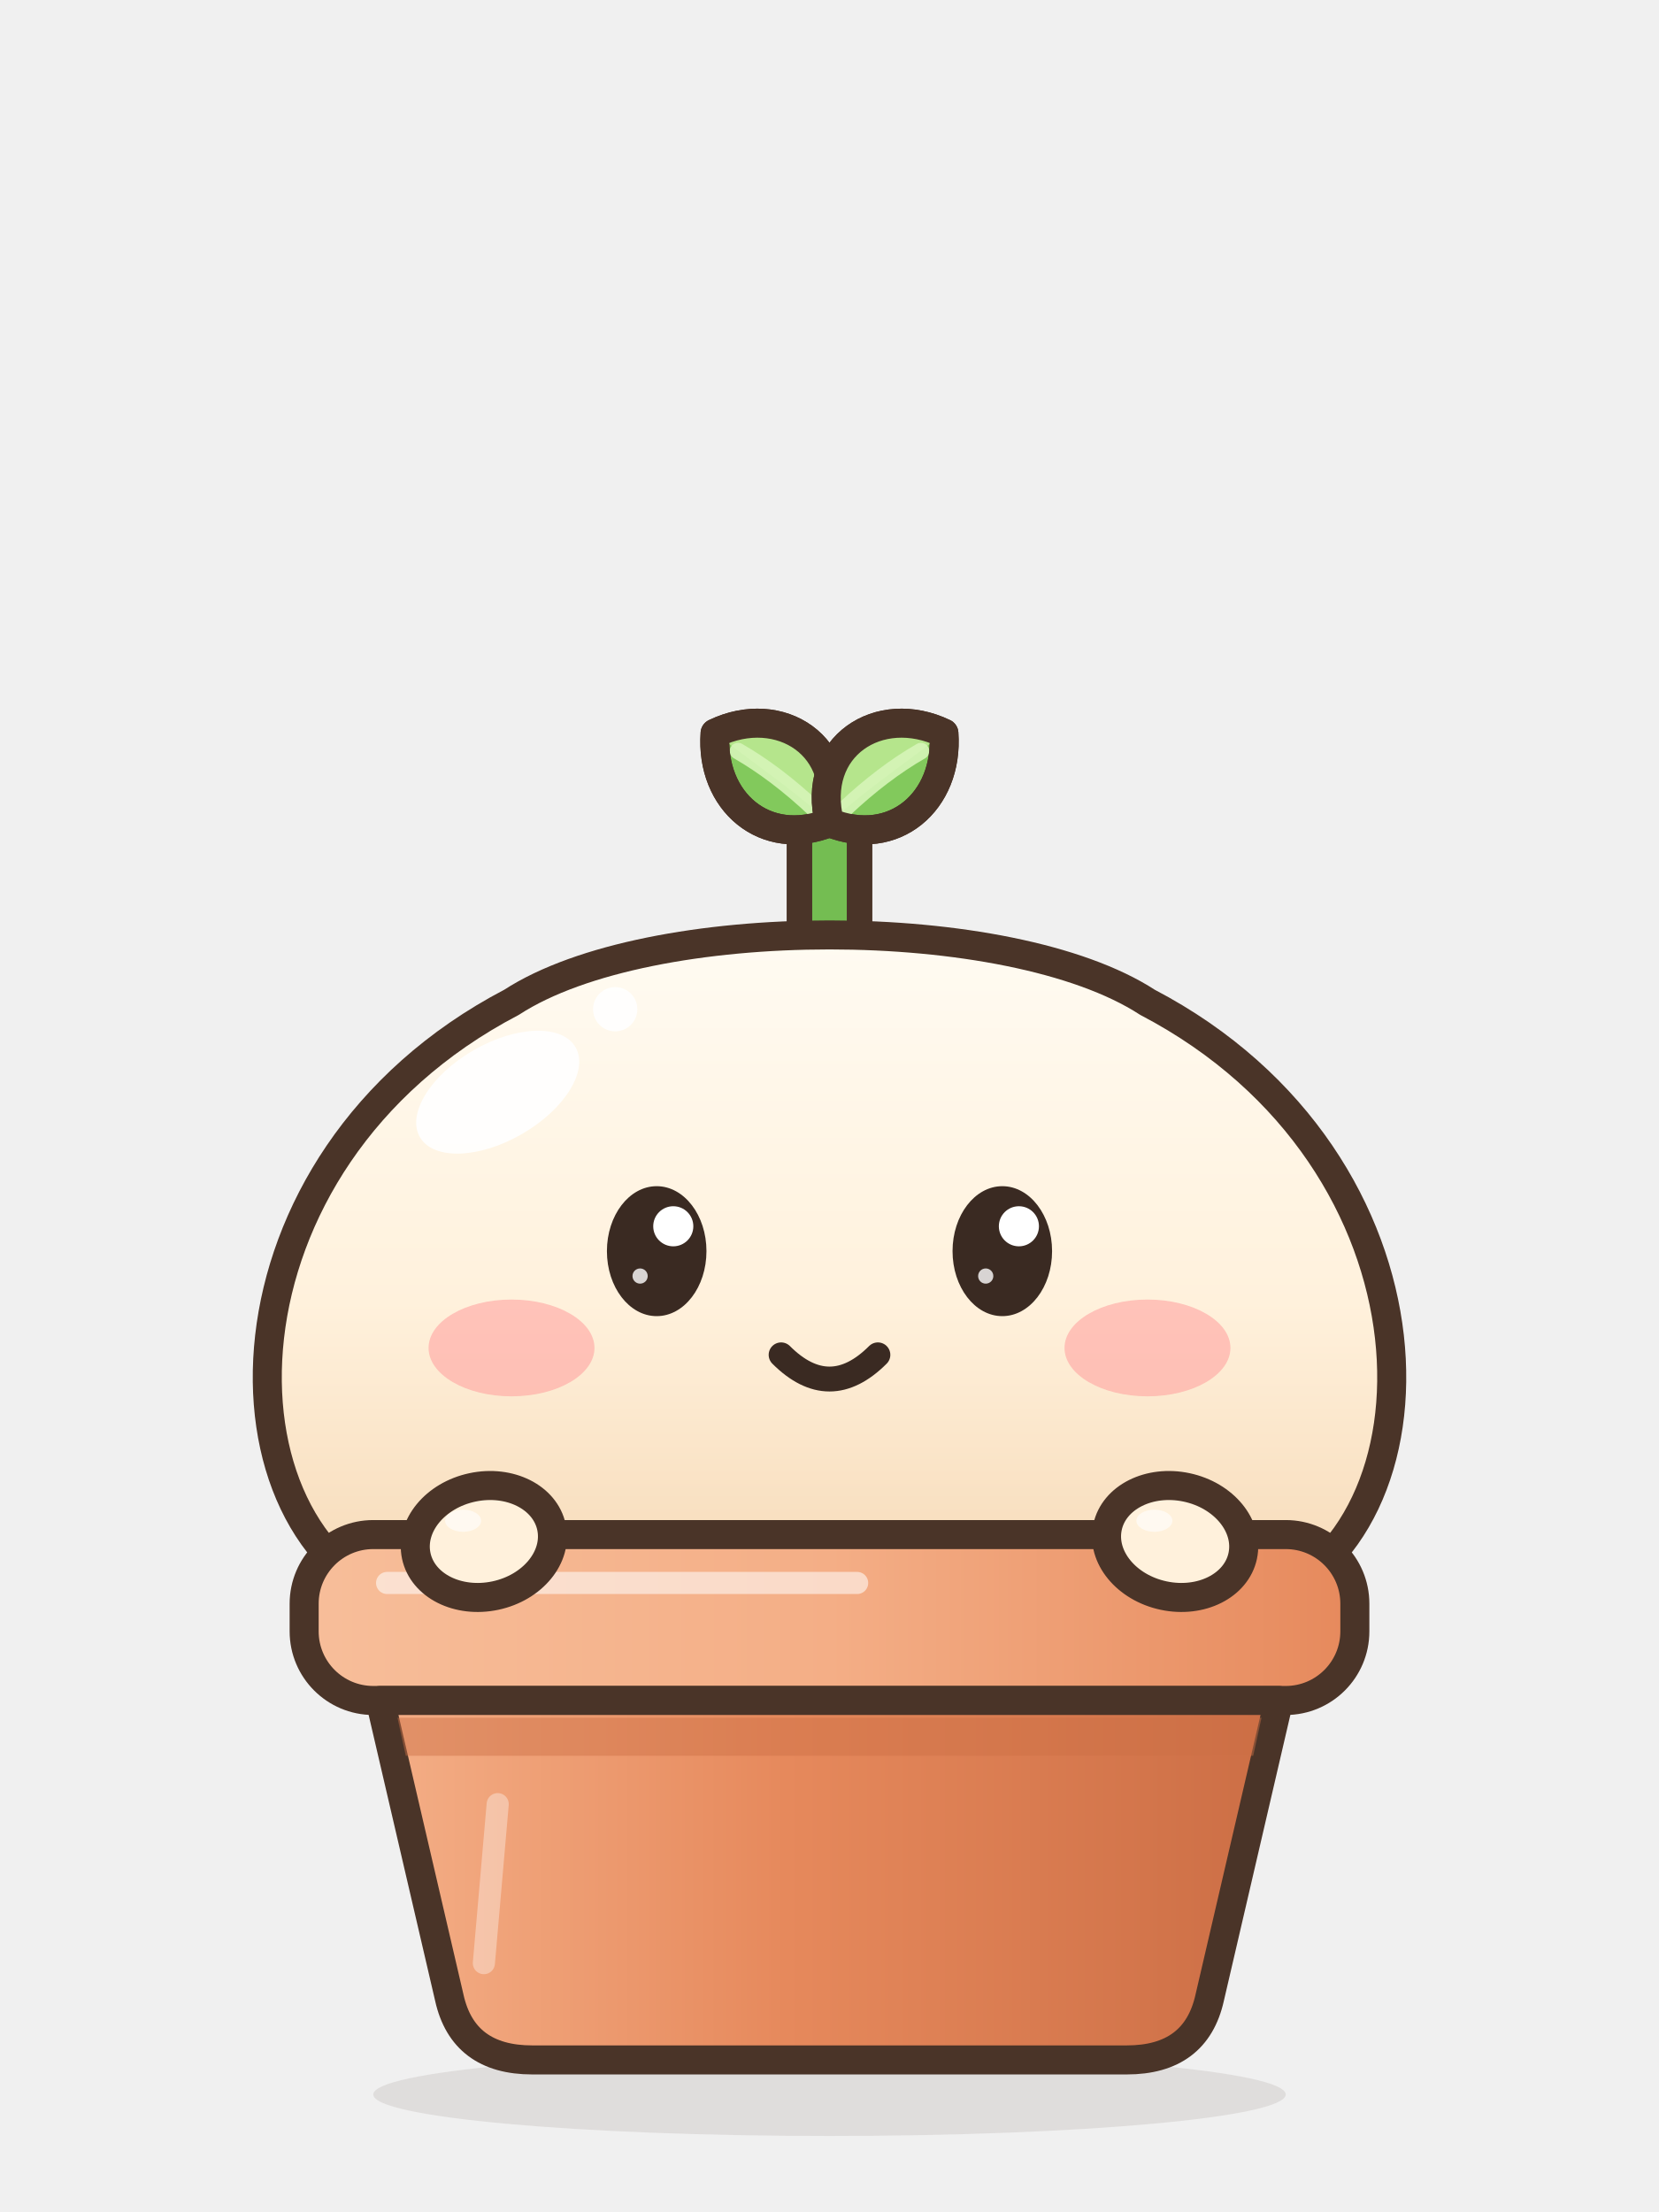
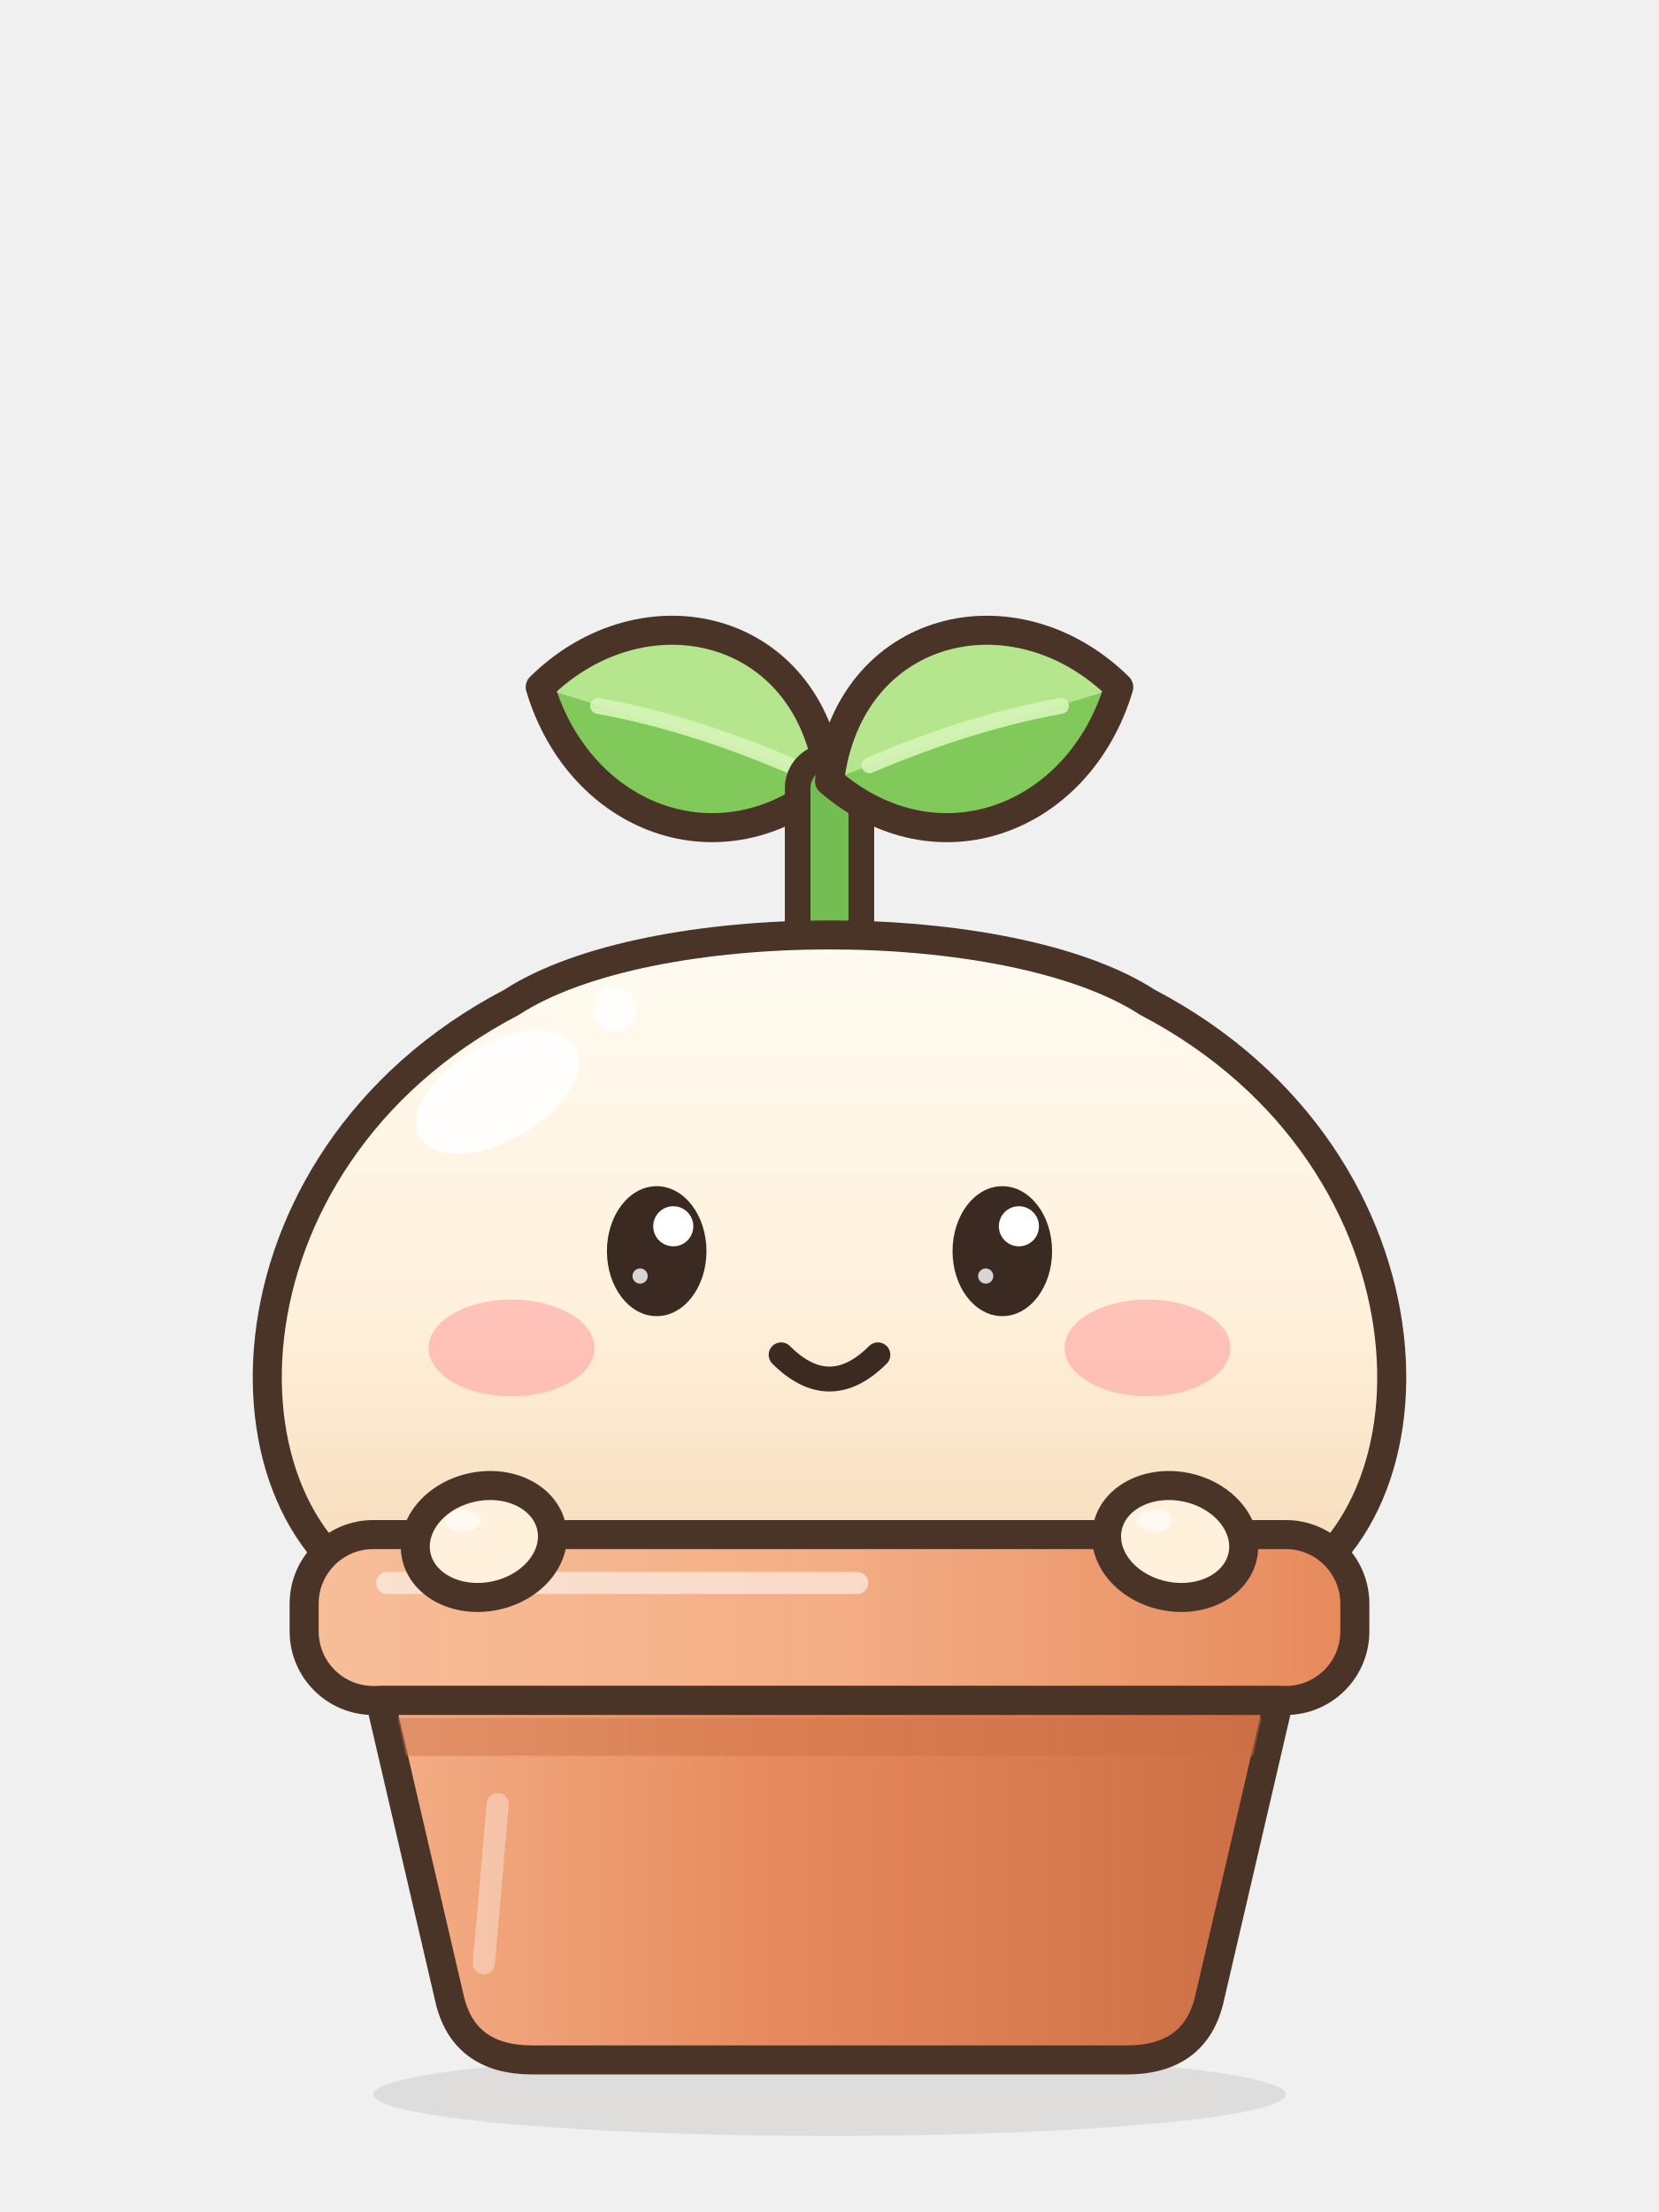
<svg xmlns="http://www.w3.org/2000/svg" viewBox="0 0 240 320" width="240" height="320">
  <defs>
    <linearGradient id="gBody" x1="0" y1="0" x2="0" y2="1">
      <stop offset="0" stop-color="#FFFBF2" />
      <stop offset="0.55" stop-color="#FFF1DC" />
      <stop offset="1" stop-color="#F6D9B6" />
    </linearGradient>
    <linearGradient id="gPot" x1="0" y1="0" x2="1" y2="0">
      <stop offset="0" stop-color="#F4AE86" />
      <stop offset="0.45" stop-color="#E6895C" />
      <stop offset="1" stop-color="#CC6E45" />
    </linearGradient>
    <linearGradient id="gRim" x1="0" y1="0" x2="1" y2="0">
      <stop offset="0" stop-color="#F7BE9A" />
      <stop offset="0.5" stop-color="#F4AE86" />
      <stop offset="1" stop-color="#E6895C" />
    </linearGradient>
    <radialGradient id="gSoil" cx="0.5" cy="0.3" r="0.8">
      <stop offset="0" stop-color="#7E5539" />
      <stop offset="1" stop-color="#644129" />
    </radialGradient>
  </defs>
  <ellipse cx="120" cy="303" rx="66" ry="6" fill="#4A3428" opacity="0.10" />
-   <path d="M120 142 L120 118" fill="none" stroke="#4A3428" stroke-width="12.4" stroke-linecap="round" stroke-linejoin="round" />
-   <path d="M120 142 L120 118" fill="none" stroke="#74BD52" stroke-width="5" stroke-linecap="round" stroke-linejoin="round" />
-   <g transform="translate(120 119) scale(-1 1) rotate(-38)">
-     <path d="M0 0 C4.6 -10.4 16.4 -9.3 21 0 C15.5 8.2 5 8.7 0 0 Z" fill="#82C95C" stroke="#4A3428" stroke-width="4.2" stroke-linejoin="round" />
-     <path d="M0 0 C4.6 -10.4 16.4 -9.3 21 0 C14.7 0 6.3 -0.5 0 0 Z" fill="#B5E58C" />
-     <path d="M2.9 -0.2 Q10.5 -0.9 16.8 0" fill="none" stroke="#D6F5B8" stroke-width="2.4" stroke-linecap="round" opacity="0.9" />
-     <path d="M0 0 C4.6 -10.4 16.4 -9.3 21 0 C15.5 8.2 5 8.7 0 0 Z" fill="none" stroke="#4A3428" stroke-width="4.2" stroke-linejoin="round" />
+   <ellipse cx="120" cy="223" rx="70" ry="10" fill="url(#gSoil)" stroke="#4A3428" stroke-width="4.2" />
+   <path d="M120 142 L120 114" fill="none" stroke="#4A3428" stroke-width="12.9" stroke-linecap="round" stroke-linejoin="round" />
+   <path d="M120 142 L120 114" fill="none" stroke="#74BD52" stroke-width="5.5" stroke-linecap="round" stroke-linejoin="round" />
+   <g transform="translate(120 113) scale(-1 1) rotate(-18)">
+     <path d="M0 0 C9.7 -20.9 34.3 -18.7 44 0 C32.6 16.5 10.6 17.6 0 0 Z" fill="#82C95C" />
+     <path d="M0 0 C9.7 -20.9 34.3 -18.7 44 0 C30.8 0 13.2 -1.1 0 0 Z" fill="#B5E58C" />
+     <path d="M6.2 -0.4 Q22 -1.8 35.2 0" fill="none" stroke="#D6F5B8" stroke-width="2.3" stroke-linecap="round" opacity="0.9" />
+     <path d="M0 0 C9.7 -20.9 34.3 -18.7 44 0 C32.6 16.5 10.6 17.6 0 0 Z" fill="none" stroke="#4A3428" stroke-width="4.2" stroke-linejoin="round" />
  </g>
-   <g transform="translate(120 119) scale(1 1) rotate(-38)">
-     <path d="M0 0 C4.6 -10.4 16.4 -9.3 21 0 C15.5 8.2 5 8.7 0 0 Z" fill="#82C95C" stroke="#4A3428" stroke-width="4.2" stroke-linejoin="round" />
-     <path d="M0 0 C4.6 -10.4 16.4 -9.3 21 0 C14.7 0 6.3 -0.5 0 0 Z" fill="#B5E58C" />
-     <path d="M2.9 -0.2 Q10.5 -0.9 16.8 0" fill="none" stroke="#D6F5B8" stroke-width="2.4" stroke-linecap="round" opacity="0.9" />
-     <path d="M0 0 C4.6 -10.4 16.4 -9.3 21 0 C15.5 8.2 5 8.7 0 0 Z" fill="none" stroke="#4A3428" stroke-width="4.2" stroke-linejoin="round" />
+   <g transform="translate(240 0) scale(-1 1)">
+     <path d="M120 142 L120 114" fill="none" stroke="#4A3428" stroke-width="12.9" stroke-linecap="round" stroke-linejoin="round" />
+     <path d="M120 142 L120 114" fill="none" stroke="#74BD52" stroke-width="5.5" stroke-linecap="round" stroke-linejoin="round" />
+     <g transform="translate(120 113) scale(-1 1) rotate(-18)">
+       <path d="M0 0 C9.7 -20.9 34.3 -18.7 44 0 C32.6 16.5 10.6 17.6 0 0 Z" fill="#82C95C" />
+       <path d="M0 0 C9.7 -20.9 34.3 -18.7 44 0 C30.8 0 13.2 -1.1 0 0 Z" fill="#B5E58C" />
+       <path d="M6.2 -0.4 Q22 -1.8 35.2 0" fill="none" stroke="#D6F5B8" stroke-width="2.3" stroke-linecap="round" opacity="0.9" />
+       <path d="M0 0 C9.7 -20.9 34.3 -18.7 44 0 C32.6 16.5 10.6 17.6 0 0 Z" fill="none" stroke="#4A3428" stroke-width="4.2" stroke-linejoin="round" />
+     </g>
  </g>
-   <ellipse cx="120" cy="223" rx="70" ry="10" fill="url(#gSoil)" stroke="#4A3428" stroke-width="4.2" />
  <path d="M58 232 C30 222 30 168 74 145 C94 132 146 132 166 145 C210 168 210 222 182 232 Z" fill="url(#gBody)" stroke="#4A3428" stroke-width="4.2" stroke-linejoin="round" />
  <ellipse cx="72" cy="158" rx="13" ry="7" transform="rotate(-30 72 158)" fill="#FFFFFF" opacity="0.9" />
  <circle cx="89" cy="146" r="3.2" fill="#FFFFFF" opacity="0.9" />
  <ellipse cx="74" cy="195" rx="12" ry="7" fill="#FF9C9C" opacity="0.55" />
  <ellipse cx="166" cy="195" rx="12" ry="7" fill="#FF9C9C" opacity="0.55" />
  <ellipse cx="95" cy="181" rx="7.2" ry="9.4" fill="#3A2A22" />
  <circle cx="97.4" cy="177.4" r="2.9" fill="#FFFFFF" />
  <circle cx="92.6" cy="184.6" r="1.1" fill="#FFFFFF" opacity="0.8" />
  <ellipse cx="145" cy="181" rx="7.2" ry="9.4" fill="#3A2A22" />
  <circle cx="147.4" cy="177.4" r="2.9" fill="#FFFFFF" />
  <circle cx="142.6" cy="184.6" r="1.1" fill="#FFFFFF" opacity="0.8" />
  <path d="M113 196 Q120 203 127 196" fill="none" stroke="#3A2A22" stroke-width="3.6" stroke-linecap="round" />
-   <rect x="44" y="222" width="152" height="24" rx="10" fill="url(#gRim)" stroke="#4A3428" stroke-width="4.2" />
+   <rect x="44" y="222" width="152" height="24" rx="10" ry="10" fill="url(#gRim)" stroke="#4A3428" stroke-width="4.2" />
  <path d="M55 246 L185 246 L175 289 Q173 298 163 298 L77 298 Q67 298 65 289 Z" fill="url(#gPot)" stroke="#4A3428" stroke-width="4.2" stroke-linejoin="round" />
  <path d="M57.5 248.5 L182.5 248.5 L181.3 254 L58.7 254 Z" fill="#CC6E45" opacity="0.45" />
  <path d="M56 229 L124 229" stroke="#FFFFFF" stroke-width="3.2" stroke-linecap="round" opacity="0.55" />
  <path d="M72 261 L70 284" stroke="#FFFFFF" stroke-width="3.2" stroke-linecap="round" opacity="0.35" />
  <ellipse cx="70" cy="223" rx="10" ry="8" transform="rotate(-12 70 223)" fill="#FFF1DC" stroke="#4A3428" stroke-width="4.2" />
  <ellipse cx="67" cy="220" rx="2.6" ry="1.6" fill="#FFFFFF" opacity="0.6" />
  <ellipse cx="170" cy="223" rx="10" ry="8" transform="rotate(12 170 223)" fill="#FFF1DC" stroke="#4A3428" stroke-width="4.2" />
  <ellipse cx="167" cy="220" rx="2.6" ry="1.6" fill="#FFFFFF" opacity="0.6" />
</svg>
